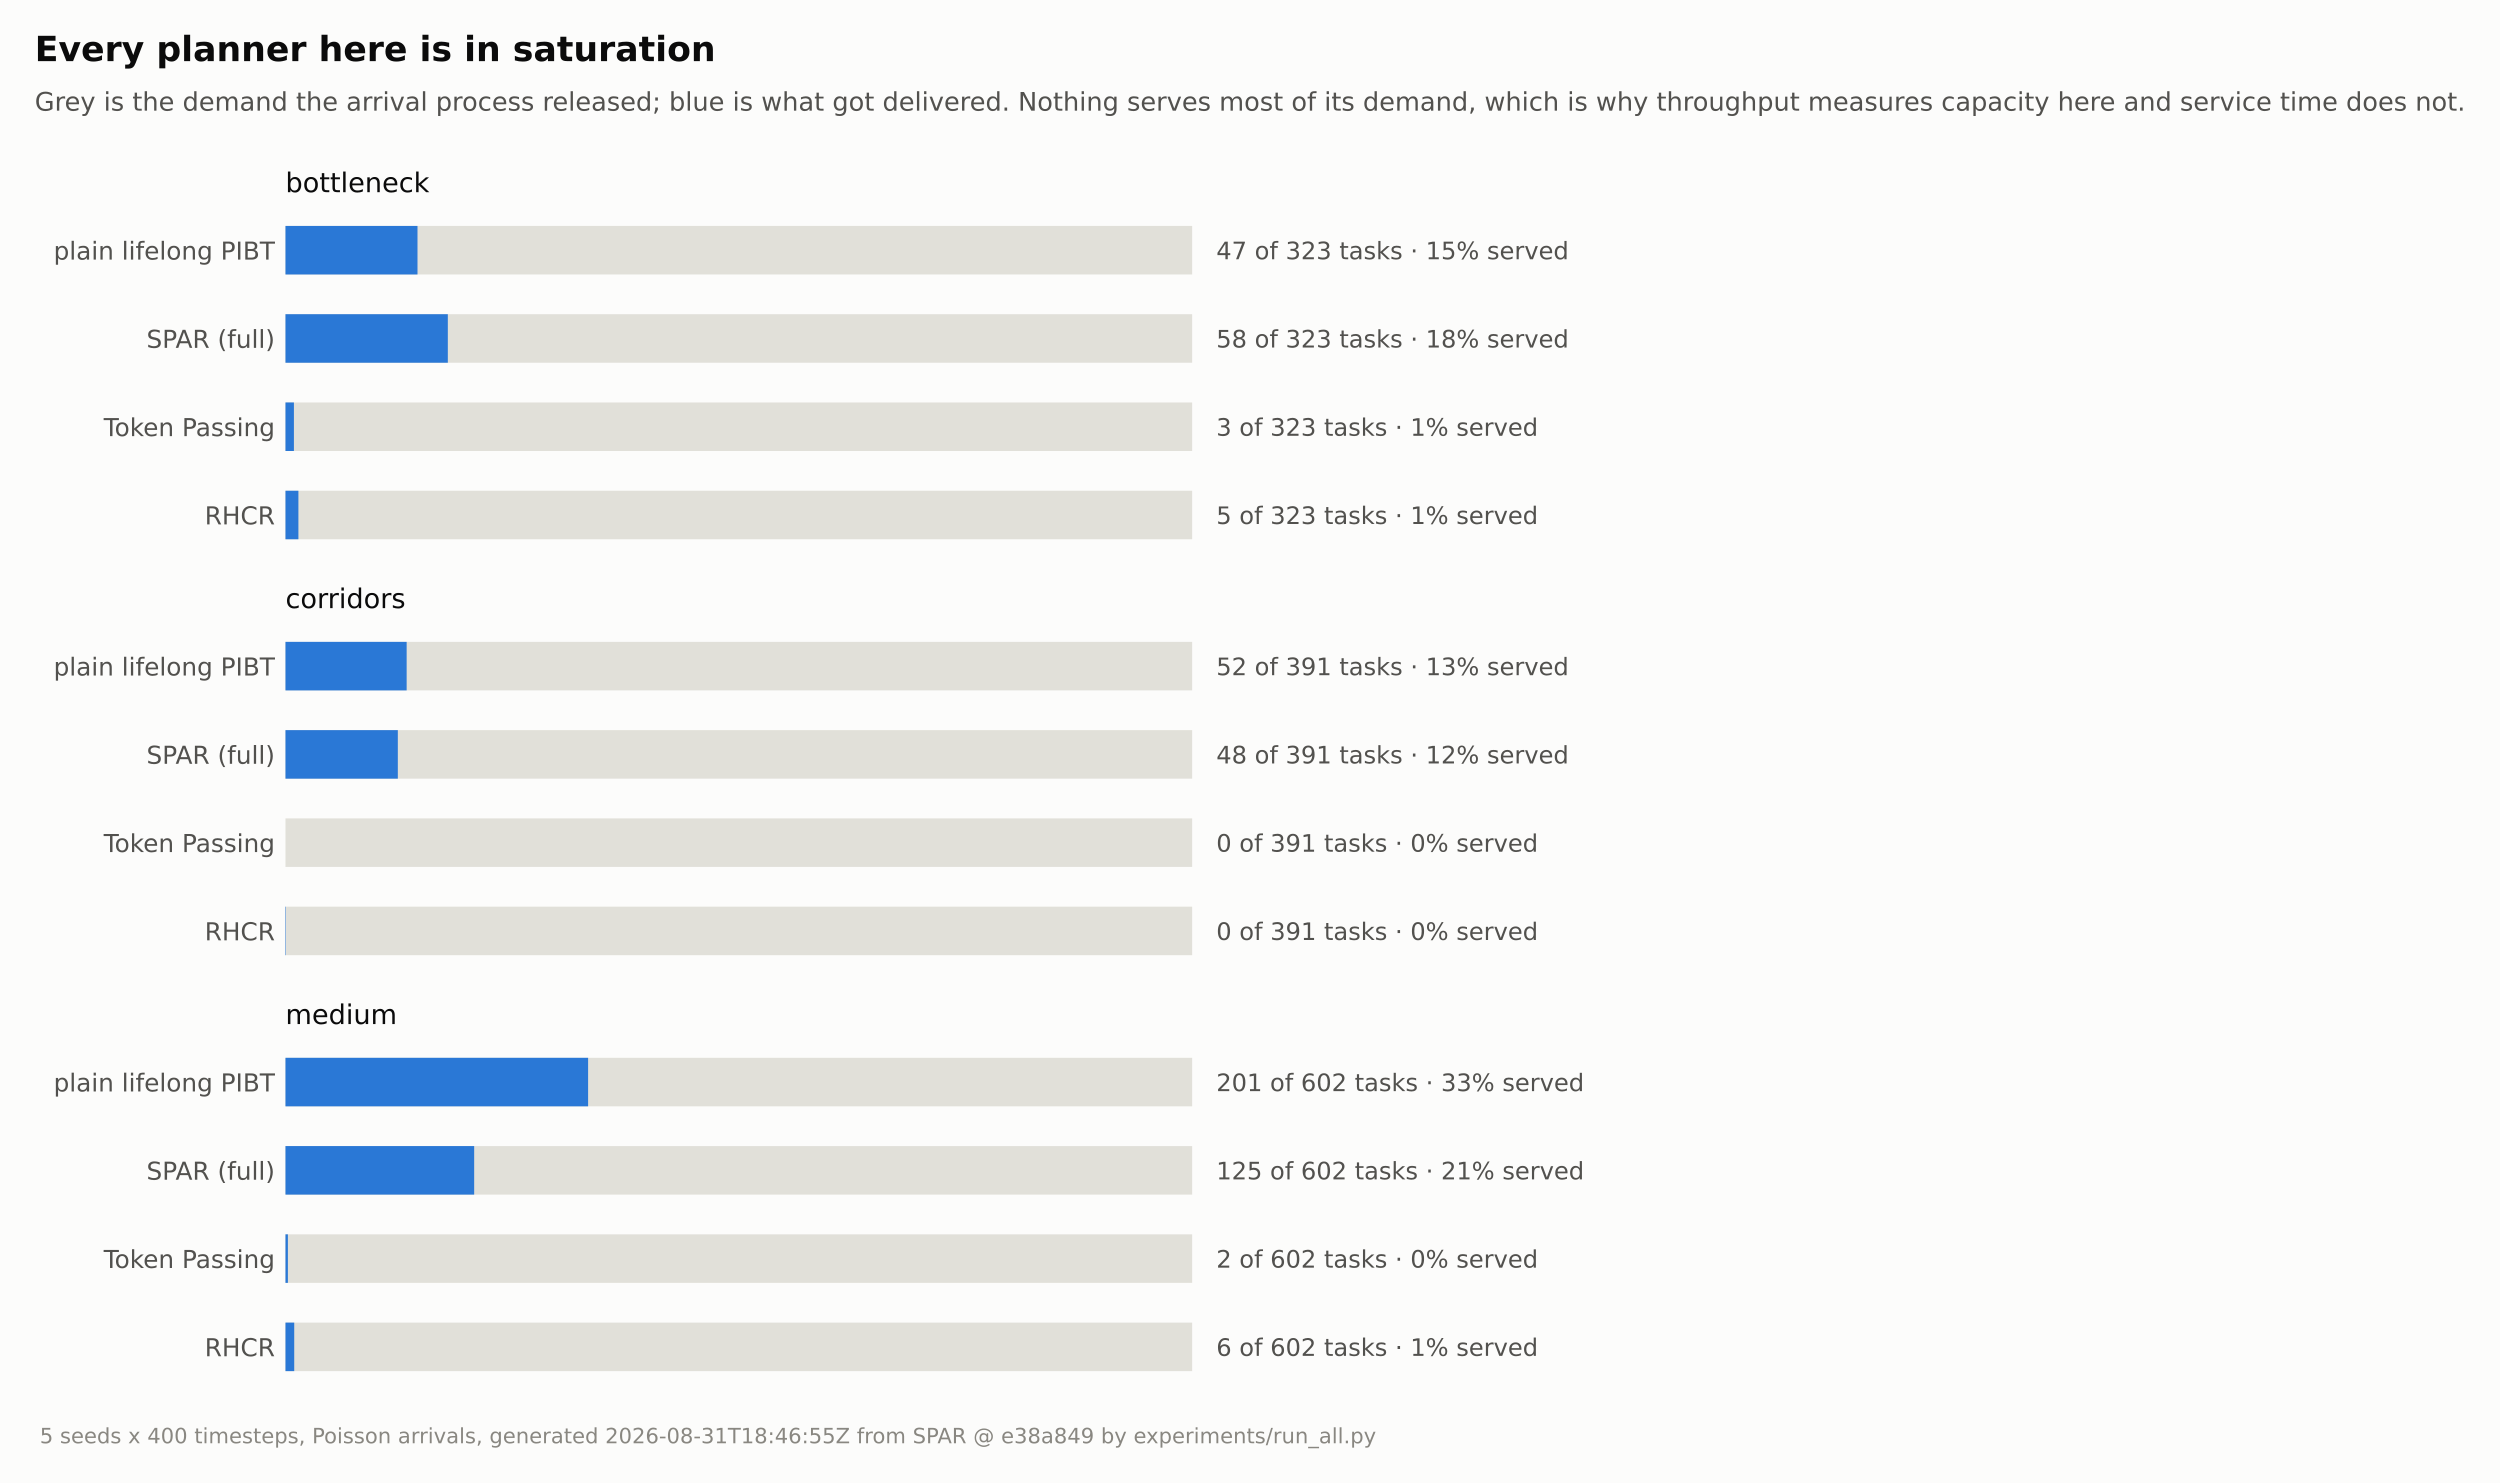
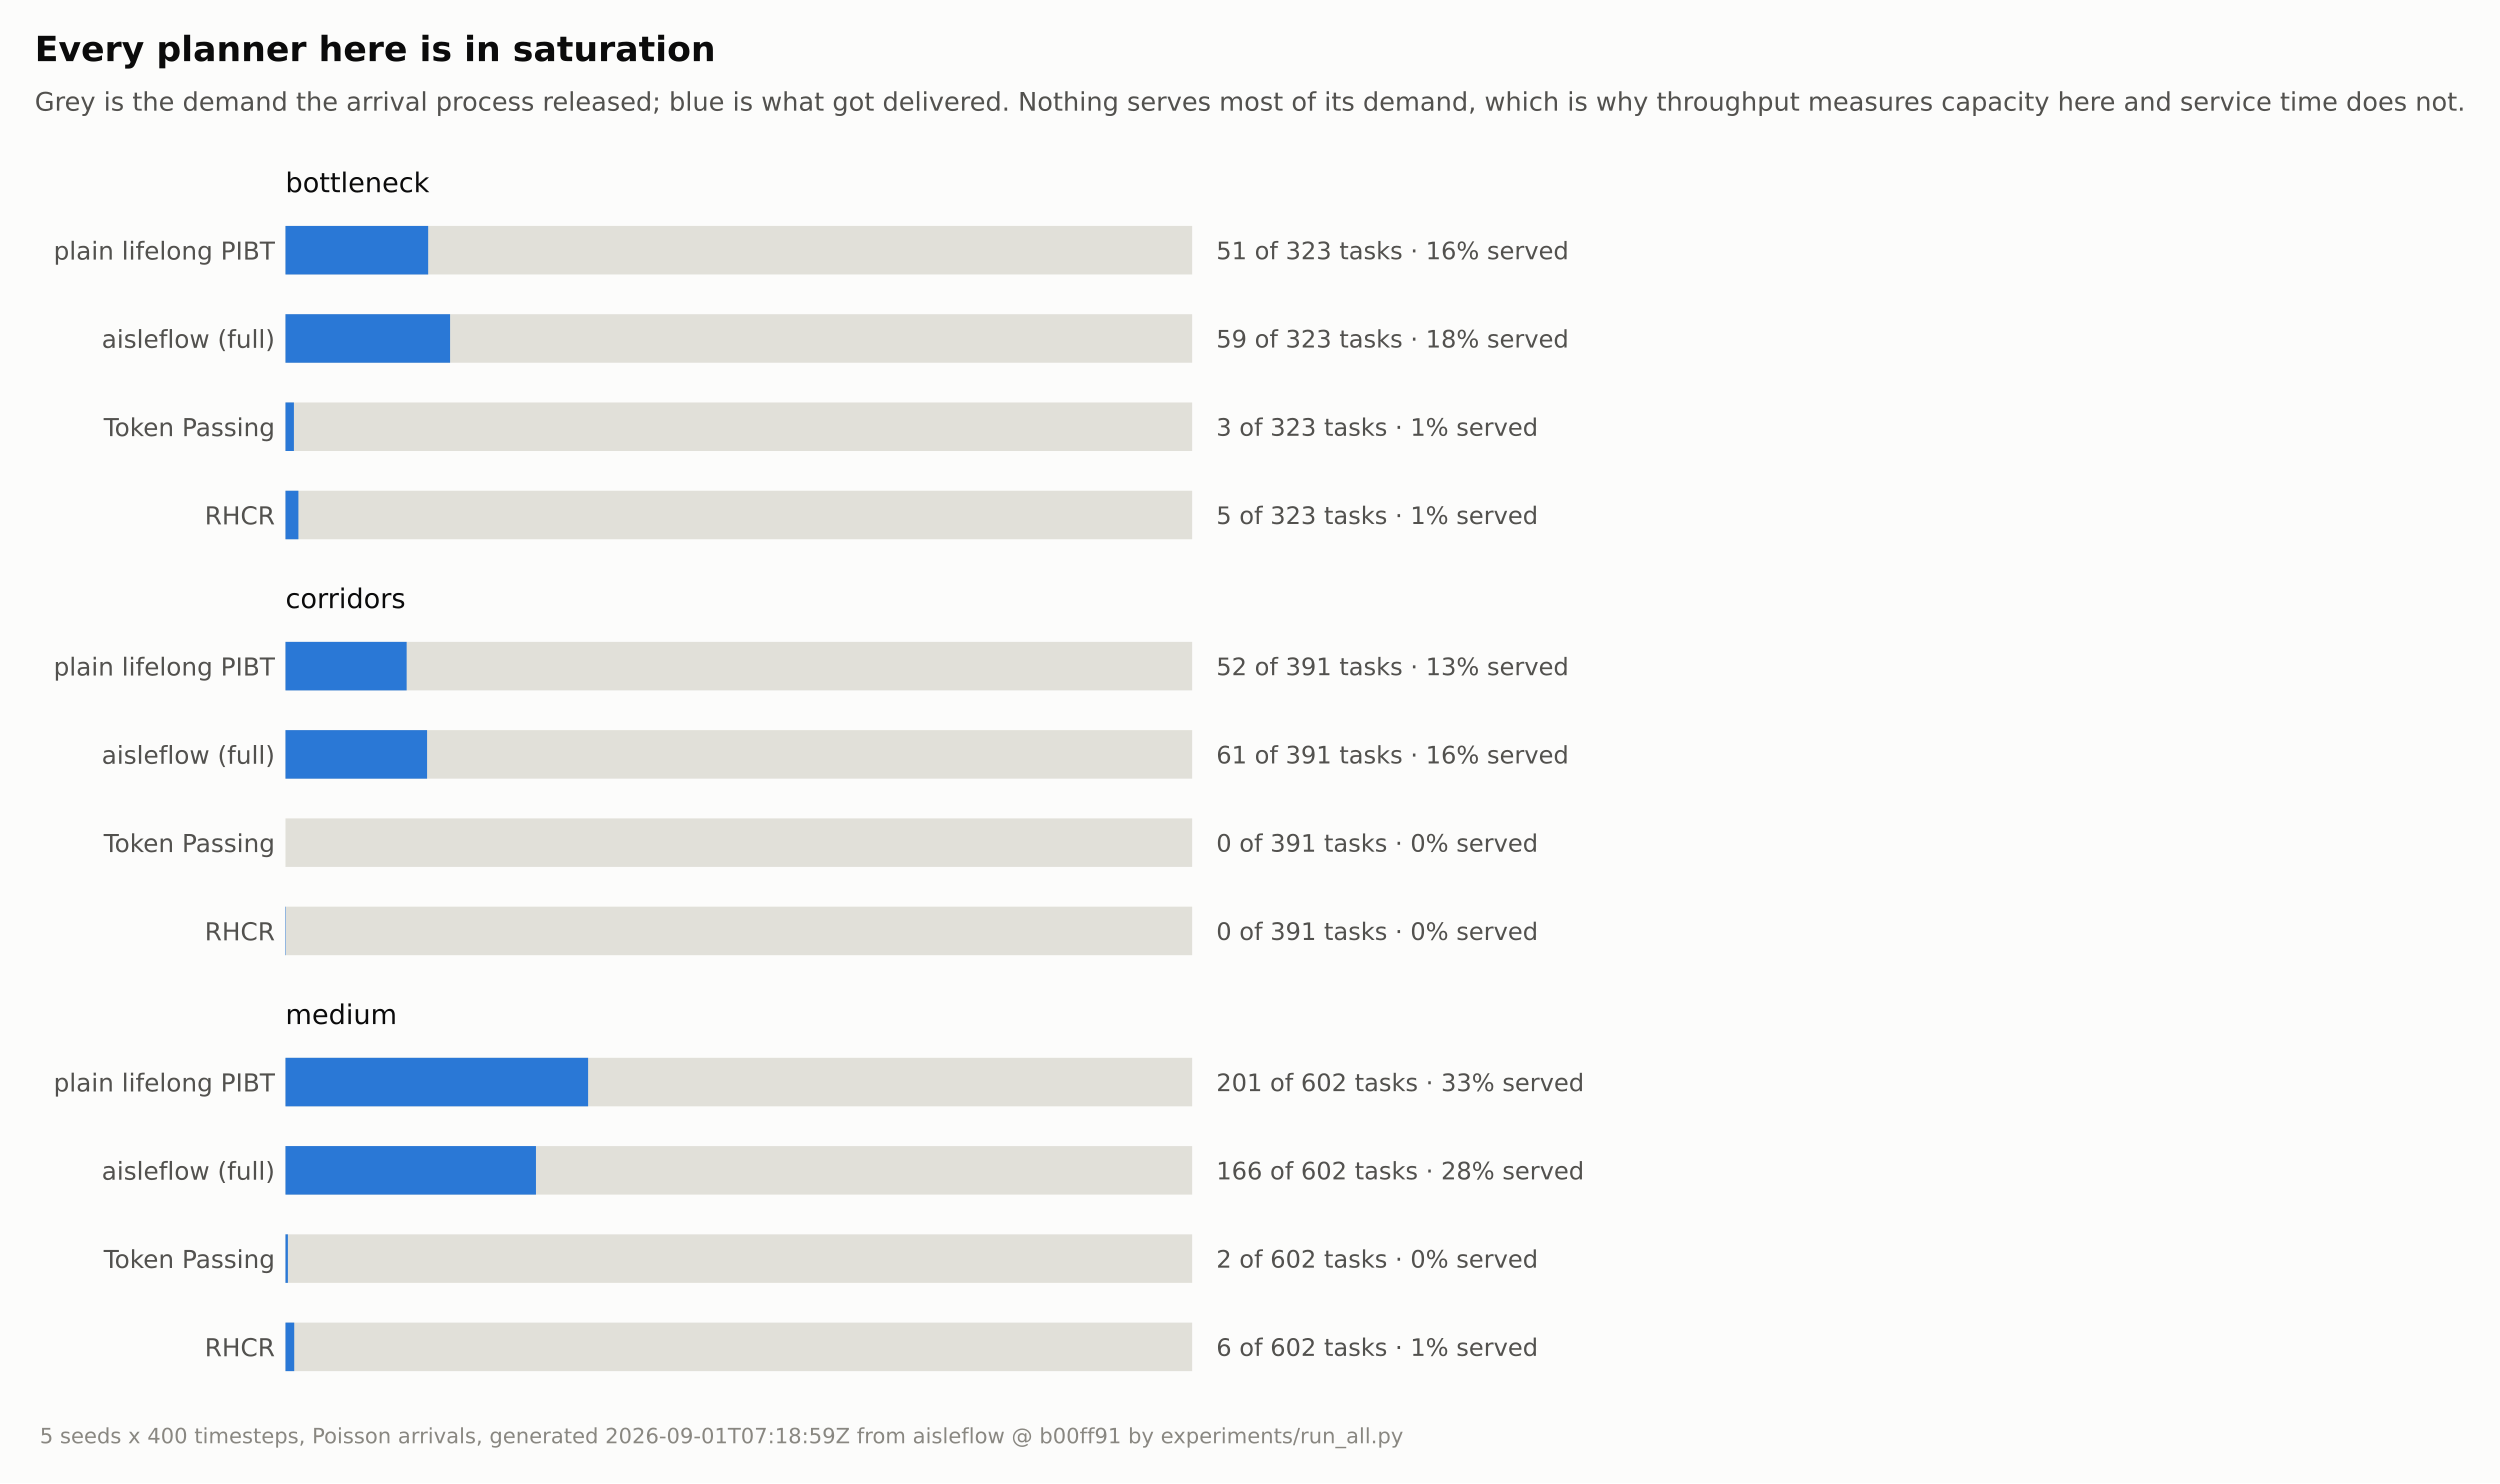
<svg xmlns="http://www.w3.org/2000/svg" width="828.881pt" height="491.724pt" viewBox="0 0 828.881 491.724" version="1.1">
  <defs>
    <style type="text/css">*{stroke-linejoin: round; stroke-linecap: butt}</style>
  </defs>
  <g id="figure_1">
    <g id="patch_1">
      <path d="M 0 491.724  L 828.881 491.724  L 828.881 0  L 0 0  z " style="fill: #fcfcfb" />
    </g>
    <g id="axes_1">
      <g id="patch_2">
        <path d="M 94.652 183.984  L 560.592 183.984  L 560.592 69.72  L 94.652 69.72  z " style="fill: #fcfcfb" />
      </g>
      <g id="matplotlib.axis_1" />
      <g id="matplotlib.axis_2">
        <g id="ytick_1">
          <g id="line2d_1" />
          <g id="text_1">
            <text style="font-size: 8.2px; font-family: 'DejaVu Sans', sans-serif; text-anchor: end; fill: #52514e" x="91.152" y="86.076" transform="rotate(-0 91.152 86.07594)">plain lifelong PIBT</text>
          </g>
        </g>
        <g id="ytick_2">
          <g id="line2d_2" />
          <g id="text_2">
-             <text style="font-size: 8.2px; font-family: 'DejaVu Sans', sans-serif; text-anchor: end; fill: #52514e" x="91.152" y="115.337" transform="rotate(-0 91.152 115.3369)">SPAR (full)</text>
+             <text style="font-size: 8.2px; font-family: 'DejaVu Sans', sans-serif; text-anchor: end; fill: #52514e" x="91.152" y="115.337" transform="rotate(-0 91.152 115.3369)">aisleflow (full)</text>
          </g>
        </g>
        <g id="ytick_3">
          <g id="line2d_3" />
          <g id="text_3">
            <text style="font-size: 8.2px; font-family: 'DejaVu Sans', sans-serif; text-anchor: end; fill: #52514e" x="91.152" y="144.598" transform="rotate(-0 91.152 144.5978)">Token Passing</text>
          </g>
        </g>
        <g id="ytick_4">
          <g id="line2d_4" />
          <g id="text_4">
            <text style="font-size: 8.2px; font-family: 'DejaVu Sans', sans-serif; text-anchor: end; fill: #52514e" x="91.152" y="173.858" transform="rotate(-0 91.152 173.8585)">RHCR</text>
          </g>
        </g>
      </g>
      <g id="patch_3">
-         <path d="M 94.652 91.007  L 395.258 91.007  L 395.258 74.914  L 94.652 74.914  z " clip-path="url(#p700391dd1c)" style="fill: #e1e0d9" />
+         <path d="M 94.652 91.007  L 395.258 91.007  L 395.258 74.914  L 94.652 74.914  z " clip-path="url(#p945480ccf1)" style="fill: #e1e0d9" />
      </g>
      <g id="patch_4">
-         <path d="M 94.652 120.268  L 395.258 120.268  L 395.258 104.175  L 94.652 104.175  z " clip-path="url(#p700391dd1c)" style="fill: #e1e0d9" />
+         <path d="M 94.652 120.268  L 395.258 120.268  L 395.258 104.175  L 94.652 104.175  z " clip-path="url(#p945480ccf1)" style="fill: #e1e0d9" />
      </g>
      <g id="patch_5">
-         <path d="M 94.652 149.529  L 395.258 149.529  L 395.258 133.436  L 94.652 133.436  z " clip-path="url(#p700391dd1c)" style="fill: #e1e0d9" />
+         <path d="M 94.652 149.529  L 395.258 149.529  L 395.258 133.436  L 94.652 133.436  z " clip-path="url(#p945480ccf1)" style="fill: #e1e0d9" />
      </g>
      <g id="patch_6">
-         <path d="M 94.652 178.79  L 395.258 178.79  L 395.258 162.697  L 94.652 162.697  z " clip-path="url(#p700391dd1c)" style="fill: #e1e0d9" />
+         <path d="M 94.652 178.79  L 395.258 178.79  L 395.258 162.697  L 94.652 162.697  z " clip-path="url(#p945480ccf1)" style="fill: #e1e0d9" />
      </g>
      <g id="patch_7">
-         <path d="M 94.652 91.007  L 138.421 91.007  L 138.421 74.914  L 94.652 74.914  z " clip-path="url(#p700391dd1c)" style="fill: #2a78d6" />
+         <path d="M 94.652 91.007  L 141.959 91.007  L 141.959 74.914  L 94.652 74.914  z " clip-path="url(#p945480ccf1)" style="fill: #2a78d6" />
      </g>
      <g id="text_5">
-         <text style="font-size: 8px; font-family: 'DejaVu Sans', sans-serif; text-anchor: start; fill: #52514e" x="403.258" y="85.961" transform="rotate(-0 403.2585 85.96058)">47 of 323 tasks  ·  15% served</text>
+         <text style="font-size: 8px; font-family: 'DejaVu Sans', sans-serif; text-anchor: start; fill: #52514e" x="403.258" y="85.961" transform="rotate(-0 403.2585 85.96058)">51 of 323 tasks  ·  16% served</text>
      </g>
      <g id="patch_8">
-         <path d="M 94.652 120.268  L 148.478 120.268  L 148.478 104.175  L 94.652 104.175  z " clip-path="url(#p700391dd1c)" style="fill: #2a78d6" />
+         <path d="M 94.652 120.268  L 149.223 120.268  L 149.223 104.175  L 94.652 104.175  z " clip-path="url(#p945480ccf1)" style="fill: #2a78d6" />
      </g>
      <g id="text_6">
-         <text style="font-size: 8px; font-family: 'DejaVu Sans', sans-serif; text-anchor: start; fill: #52514e" x="403.258" y="115.222" transform="rotate(-0 403.2585 115.2215)">58 of 323 tasks  ·  18% served</text>
+         <text style="font-size: 8px; font-family: 'DejaVu Sans', sans-serif; text-anchor: start; fill: #52514e" x="403.258" y="115.222" transform="rotate(-0 403.2585 115.2215)">59 of 323 tasks  ·  18% served</text>
      </g>
      <g id="patch_9">
-         <path d="M 94.652 149.529  L 97.446 149.529  L 97.446 133.436  L 94.652 133.436  z " clip-path="url(#p700391dd1c)" style="fill: #2a78d6" />
+         <path d="M 94.652 149.529  L 97.446 149.529  L 97.446 133.436  L 94.652 133.436  z " clip-path="url(#p945480ccf1)" style="fill: #2a78d6" />
      </g>
      <g id="text_7">
        <text style="font-size: 8px; font-family: 'DejaVu Sans', sans-serif; text-anchor: start; fill: #52514e" x="403.258" y="144.482" transform="rotate(-0 403.2585 144.4825)">3 of 323 tasks  ·  1% served</text>
      </g>
      <g id="patch_10">
-         <path d="M 94.652 178.79  L 98.936 178.79  L 98.936 162.697  L 94.652 162.697  z " clip-path="url(#p700391dd1c)" style="fill: #2a78d6" />
+         <path d="M 94.652 178.79  L 98.936 178.79  L 98.936 162.697  L 94.652 162.697  z " clip-path="url(#p945480ccf1)" style="fill: #2a78d6" />
      </g>
      <g id="text_8">
        <text style="font-size: 8px; font-family: 'DejaVu Sans', sans-serif; text-anchor: start; fill: #52514e" x="403.258" y="173.743" transform="rotate(-0 403.2585 173.7434)">5 of 323 tasks  ·  1% served</text>
      </g>
      <g id="text_9">
        <text style="font-size: 9px; font-family: 'DejaVu Sans', sans-serif; text-anchor: start; fill: #0b0b0b" x="94.652" y="63.72" transform="rotate(-0 94.652 63.72)">bottleneck</text>
      </g>
    </g>
    <g id="axes_2">
      <g id="patch_11">
        <path d="M 94.652 321.888  L 560.592 321.888  L 560.592 207.624  L 94.652 207.624  z " style="fill: #fcfcfb" />
      </g>
      <g id="matplotlib.axis_3" />
      <g id="matplotlib.axis_4">
        <g id="ytick_5">
          <g id="line2d_5" />
          <g id="text_10">
            <text style="font-size: 8.2px; font-family: 'DejaVu Sans', sans-serif; text-anchor: end; fill: #52514e" x="91.152" y="223.98" transform="rotate(-0 91.152 223.9799)">plain lifelong PIBT</text>
          </g>
        </g>
        <g id="ytick_6">
          <g id="line2d_6" />
          <g id="text_11">
-             <text style="font-size: 8.2px; font-family: 'DejaVu Sans', sans-serif; text-anchor: end; fill: #52514e" x="91.152" y="253.241" transform="rotate(-0 91.152 253.2409)">SPAR (full)</text>
+             <text style="font-size: 8.2px; font-family: 'DejaVu Sans', sans-serif; text-anchor: end; fill: #52514e" x="91.152" y="253.241" transform="rotate(-0 91.152 253.2409)">aisleflow (full)</text>
          </g>
        </g>
        <g id="ytick_7">
          <g id="line2d_7" />
          <g id="text_12">
            <text style="font-size: 8.2px; font-family: 'DejaVu Sans', sans-serif; text-anchor: end; fill: #52514e" x="91.152" y="282.502" transform="rotate(-0 91.152 282.5018)">Token Passing</text>
          </g>
        </g>
        <g id="ytick_8">
          <g id="line2d_8" />
          <g id="text_13">
            <text style="font-size: 8.2px; font-family: 'DejaVu Sans', sans-serif; text-anchor: end; fill: #52514e" x="91.152" y="311.762" transform="rotate(-0 91.152 311.7625)">RHCR</text>
          </g>
        </g>
      </g>
      <g id="patch_12">
-         <path d="M 94.652 228.911  L 395.258 228.911  L 395.258 212.818  L 94.652 212.818  z " clip-path="url(#p8a7499cae1)" style="fill: #e1e0d9" />
+         <path d="M 94.652 228.911  L 395.258 228.911  L 395.258 212.818  L 94.652 212.818  z " clip-path="url(#pcfff04c0b1)" style="fill: #e1e0d9" />
      </g>
      <g id="patch_13">
-         <path d="M 94.652 258.172  L 395.258 258.172  L 395.258 242.079  L 94.652 242.079  z " clip-path="url(#p8a7499cae1)" style="fill: #e1e0d9" />
+         <path d="M 94.652 258.172  L 395.258 258.172  L 395.258 242.079  L 94.652 242.079  z " clip-path="url(#pcfff04c0b1)" style="fill: #e1e0d9" />
      </g>
      <g id="patch_14">
-         <path d="M 94.652 287.433  L 395.258 287.433  L 395.258 271.34  L 94.652 271.34  z " clip-path="url(#p8a7499cae1)" style="fill: #e1e0d9" />
+         <path d="M 94.652 287.433  L 395.258 287.433  L 395.258 271.34  L 94.652 271.34  z " clip-path="url(#pcfff04c0b1)" style="fill: #e1e0d9" />
      </g>
      <g id="patch_15">
-         <path d="M 94.652 316.694  L 395.258 316.694  L 395.258 300.601  L 94.652 300.601  z " clip-path="url(#p8a7499cae1)" style="fill: #e1e0d9" />
+         <path d="M 94.652 316.694  L 395.258 316.694  L 395.258 300.601  L 94.652 300.601  z " clip-path="url(#pcfff04c0b1)" style="fill: #e1e0d9" />
      </g>
      <g id="patch_16">
-         <path d="M 94.652 228.911  L 134.825 228.911  L 134.825 212.818  L 94.652 212.818  z " clip-path="url(#p8a7499cae1)" style="fill: #2a78d6" />
+         <path d="M 94.652 228.911  L 134.825 228.911  L 134.825 212.818  L 94.652 212.818  z " clip-path="url(#pcfff04c0b1)" style="fill: #2a78d6" />
      </g>
      <g id="text_14">
        <text style="font-size: 8px; font-family: 'DejaVu Sans', sans-serif; text-anchor: start; fill: #52514e" x="403.258" y="223.865" transform="rotate(-0 403.2585 223.8646)">52 of 391 tasks  ·  13% served</text>
      </g>
      <g id="patch_17">
-         <path d="M 94.652 258.172  L 131.901 258.172  L 131.901 242.079  L 94.652 242.079  z " clip-path="url(#p8a7499cae1)" style="fill: #2a78d6" />
+         <path d="M 94.652 258.172  L 141.598 258.172  L 141.598 242.079  L 94.652 242.079  z " clip-path="url(#pcfff04c0b1)" style="fill: #2a78d6" />
      </g>
      <g id="text_15">
-         <text style="font-size: 8px; font-family: 'DejaVu Sans', sans-serif; text-anchor: start; fill: #52514e" x="403.258" y="253.126" transform="rotate(-0 403.2585 253.1255)">48 of 391 tasks  ·  12% served</text>
+         <text style="font-size: 8px; font-family: 'DejaVu Sans', sans-serif; text-anchor: start; fill: #52514e" x="403.258" y="253.126" transform="rotate(-0 403.2585 253.1255)">61 of 391 tasks  ·  16% served</text>
      </g>
      <g id="patch_18">
-         <path d="M 94.652 287.433  L 94.652 287.433  L 94.652 271.34  L 94.652 271.34  z " clip-path="url(#p8a7499cae1)" style="fill: #2a78d6" />
+         <path d="M 94.652 287.433  L 94.652 287.433  L 94.652 271.34  L 94.652 271.34  z " clip-path="url(#pcfff04c0b1)" style="fill: #2a78d6" />
      </g>
      <g id="text_16">
        <text style="font-size: 8px; font-family: 'DejaVu Sans', sans-serif; text-anchor: start; fill: #52514e" x="403.258" y="282.386" transform="rotate(-0 403.2585 282.3865)">0 of 391 tasks  ·  0% served</text>
      </g>
      <g id="patch_19">
-         <path d="M 94.652 316.694  L 94.806 316.694  L 94.806 300.601  L 94.652 300.601  z " clip-path="url(#p8a7499cae1)" style="fill: #2a78d6" />
+         <path d="M 94.652 316.694  L 94.806 316.694  L 94.806 300.601  L 94.652 300.601  z " clip-path="url(#pcfff04c0b1)" style="fill: #2a78d6" />
      </g>
      <g id="text_17">
        <text style="font-size: 8px; font-family: 'DejaVu Sans', sans-serif; text-anchor: start; fill: #52514e" x="403.258" y="311.647" transform="rotate(-0 403.2585 311.6474)">0 of 391 tasks  ·  0% served</text>
      </g>
      <g id="text_18">
        <text style="font-size: 9px; font-family: 'DejaVu Sans', sans-serif; text-anchor: start; fill: #0b0b0b" x="94.652" y="201.624" transform="rotate(-0 94.652 201.624)">corridors</text>
      </g>
    </g>
    <g id="axes_3">
      <g id="patch_20">
        <path d="M 94.652 459.792  L 560.592 459.792  L 560.592 345.528  L 94.652 345.528  z " style="fill: #fcfcfb" />
      </g>
      <g id="matplotlib.axis_5" />
      <g id="matplotlib.axis_6">
        <g id="ytick_9">
          <g id="line2d_9" />
          <g id="text_19">
            <text style="font-size: 8.2px; font-family: 'DejaVu Sans', sans-serif; text-anchor: end; fill: #52514e" x="91.152" y="361.884" transform="rotate(-0 91.152 361.8839)">plain lifelong PIBT</text>
          </g>
        </g>
        <g id="ytick_10">
          <g id="line2d_10" />
          <g id="text_20">
-             <text style="font-size: 8.2px; font-family: 'DejaVu Sans', sans-serif; text-anchor: end; fill: #52514e" x="91.152" y="391.145" transform="rotate(-0 91.152 391.1449)">SPAR (full)</text>
+             <text style="font-size: 8.2px; font-family: 'DejaVu Sans', sans-serif; text-anchor: end; fill: #52514e" x="91.152" y="391.145" transform="rotate(-0 91.152 391.1449)">aisleflow (full)</text>
          </g>
        </g>
        <g id="ytick_11">
          <g id="line2d_11" />
          <g id="text_21">
            <text style="font-size: 8.2px; font-family: 'DejaVu Sans', sans-serif; text-anchor: end; fill: #52514e" x="91.152" y="420.406" transform="rotate(-0 91.152 420.4058)">Token Passing</text>
          </g>
        </g>
        <g id="ytick_12">
          <g id="line2d_12" />
          <g id="text_22">
            <text style="font-size: 8.2px; font-family: 'DejaVu Sans', sans-serif; text-anchor: end; fill: #52514e" x="91.152" y="449.666" transform="rotate(-0 91.152 449.6665)">RHCR</text>
          </g>
        </g>
      </g>
      <g id="patch_21">
-         <path d="M 94.652 366.815  L 395.258 366.815  L 395.258 350.722  L 94.652 350.722  z " clip-path="url(#pb1b742dac6)" style="fill: #e1e0d9" />
+         <path d="M 94.652 366.815  L 395.258 366.815  L 395.258 350.722  L 94.652 350.722  z " clip-path="url(#p852211efd3)" style="fill: #e1e0d9" />
      </g>
      <g id="patch_22">
-         <path d="M 94.652 396.076  L 395.258 396.076  L 395.258 379.983  L 94.652 379.983  z " clip-path="url(#pb1b742dac6)" style="fill: #e1e0d9" />
+         <path d="M 94.652 396.076  L 395.258 396.076  L 395.258 379.983  L 94.652 379.983  z " clip-path="url(#p852211efd3)" style="fill: #e1e0d9" />
      </g>
      <g id="patch_23">
-         <path d="M 94.652 425.337  L 395.258 425.337  L 395.258 409.244  L 94.652 409.244  z " clip-path="url(#pb1b742dac6)" style="fill: #e1e0d9" />
+         <path d="M 94.652 425.337  L 395.258 425.337  L 395.258 409.244  L 94.652 409.244  z " clip-path="url(#p852211efd3)" style="fill: #e1e0d9" />
      </g>
      <g id="patch_24">
-         <path d="M 94.652 454.598  L 395.258 454.598  L 395.258 438.505  L 94.652 438.505  z " clip-path="url(#pb1b742dac6)" style="fill: #e1e0d9" />
+         <path d="M 94.652 454.598  L 395.258 454.598  L 395.258 438.505  L 94.652 438.505  z " clip-path="url(#p852211efd3)" style="fill: #e1e0d9" />
      </g>
      <g id="patch_25">
-         <path d="M 94.652 366.815  L 194.987 366.815  L 194.987 350.722  L 94.652 350.722  z " clip-path="url(#pb1b742dac6)" style="fill: #2a78d6" />
+         <path d="M 94.652 366.815  L 194.987 366.815  L 194.987 350.722  L 94.652 350.722  z " clip-path="url(#p852211efd3)" style="fill: #2a78d6" />
      </g>
      <g id="text_23">
        <text style="font-size: 8px; font-family: 'DejaVu Sans', sans-serif; text-anchor: start; fill: #52514e" x="403.258" y="361.769" transform="rotate(-0 403.2585 361.7686)">201 of 602 tasks  ·  33% served</text>
      </g>
      <g id="patch_26">
-         <path d="M 94.652 396.076  L 157.212 396.076  L 157.212 379.983  L 94.652 379.983  z " clip-path="url(#pb1b742dac6)" style="fill: #2a78d6" />
+         <path d="M 94.652 396.076  L 177.699 396.076  L 177.699 379.983  L 94.652 379.983  z " clip-path="url(#p852211efd3)" style="fill: #2a78d6" />
      </g>
      <g id="text_24">
-         <text style="font-size: 8px; font-family: 'DejaVu Sans', sans-serif; text-anchor: start; fill: #52514e" x="403.258" y="391.03" transform="rotate(-0 403.2585 391.0295)">125 of 602 tasks  ·  21% served</text>
+         <text style="font-size: 8px; font-family: 'DejaVu Sans', sans-serif; text-anchor: start; fill: #52514e" x="403.258" y="391.03" transform="rotate(-0 403.2585 391.0295)">166 of 602 tasks  ·  28% served</text>
      </g>
      <g id="patch_27">
-         <path d="M 94.652 425.337  L 95.451 425.337  L 95.451 409.244  L 94.652 409.244  z " clip-path="url(#pb1b742dac6)" style="fill: #2a78d6" />
+         <path d="M 94.652 425.337  L 95.451 425.337  L 95.451 409.244  L 94.652 409.244  z " clip-path="url(#p852211efd3)" style="fill: #2a78d6" />
      </g>
      <g id="text_25">
        <text style="font-size: 8px; font-family: 'DejaVu Sans', sans-serif; text-anchor: start; fill: #52514e" x="403.258" y="420.29" transform="rotate(-0 403.2585 420.2905)">2 of 602 tasks  ·  0% served</text>
      </g>
      <g id="patch_28">
-         <path d="M 94.652 454.598  L 97.55 454.598  L 97.55 438.505  L 94.652 438.505  z " clip-path="url(#pb1b742dac6)" style="fill: #2a78d6" />
+         <path d="M 94.652 454.598  L 97.55 454.598  L 97.55 438.505  L 94.652 438.505  z " clip-path="url(#p852211efd3)" style="fill: #2a78d6" />
      </g>
      <g id="text_26">
        <text style="font-size: 8px; font-family: 'DejaVu Sans', sans-serif; text-anchor: start; fill: #52514e" x="403.258" y="449.551" transform="rotate(-0 403.2585 449.5514)">6 of 602 tasks  ·  1% served</text>
      </g>
      <g id="text_27">
        <text style="font-size: 9px; font-family: 'DejaVu Sans', sans-serif; text-anchor: start; fill: #0b0b0b" x="94.652" y="339.528" transform="rotate(-0 94.652 339.528)">medium</text>
      </g>
    </g>
    <g id="text_28">
      <text style="font-weight: 700; font-size: 11.5px; font-family: 'DejaVu Sans', sans-serif; text-anchor: start; fill: #0b0b0b" x="11.52" y="20.258" transform="rotate(-0 11.52 20.2582)">Every planner here is in saturation</text>
    </g>
    <g id="text_29">
      <text style="font-size: 8.5px; font-family: 'DejaVu Sans', sans-serif; text-anchor: start; fill: #52514e" x="11.52" y="36.699" transform="rotate(-0 11.52 36.69867)">Grey is the demand the arrival process released; blue is what got delivered. Nothing serves most of its demand, which is why throughput measures capacity here and service time does not.</text>
    </g>
    <g id="text_30">
-       <text style="font-size: 7px; font-family: 'DejaVu Sans', sans-serif; text-anchor: start; fill: #898781" x="13.205" y="478.522" transform="rotate(-0 13.2048 478.5224)">5 seeds x 400 timesteps, Poisson arrivals, generated 2026-08-31T18:46:55Z from SPAR @ e38a849 by experiments/run_all.py</text>
+       <text style="font-size: 7px; font-family: 'DejaVu Sans', sans-serif; text-anchor: start; fill: #898781" x="13.205" y="478.522" transform="rotate(-0 13.2048 478.5224)">5 seeds x 400 timesteps, Poisson arrivals, generated 2026-09-01T07:18:59Z from aisleflow @ b00ff91 by experiments/run_all.py</text>
    </g>
  </g>
  <defs>
-     <clipPath id="p700391dd1c">
+     <clipPath id="p945480ccf1">
      <rect x="94.652" y="69.72" width="465.94" height="114.264" />
    </clipPath>
-     <clipPath id="p8a7499cae1">
+     <clipPath id="pcfff04c0b1">
      <rect x="94.652" y="207.624" width="465.94" height="114.264" />
    </clipPath>
-     <clipPath id="pb1b742dac6">
+     <clipPath id="p852211efd3">
      <rect x="94.652" y="345.528" width="465.94" height="114.264" />
    </clipPath>
  </defs>
</svg>
